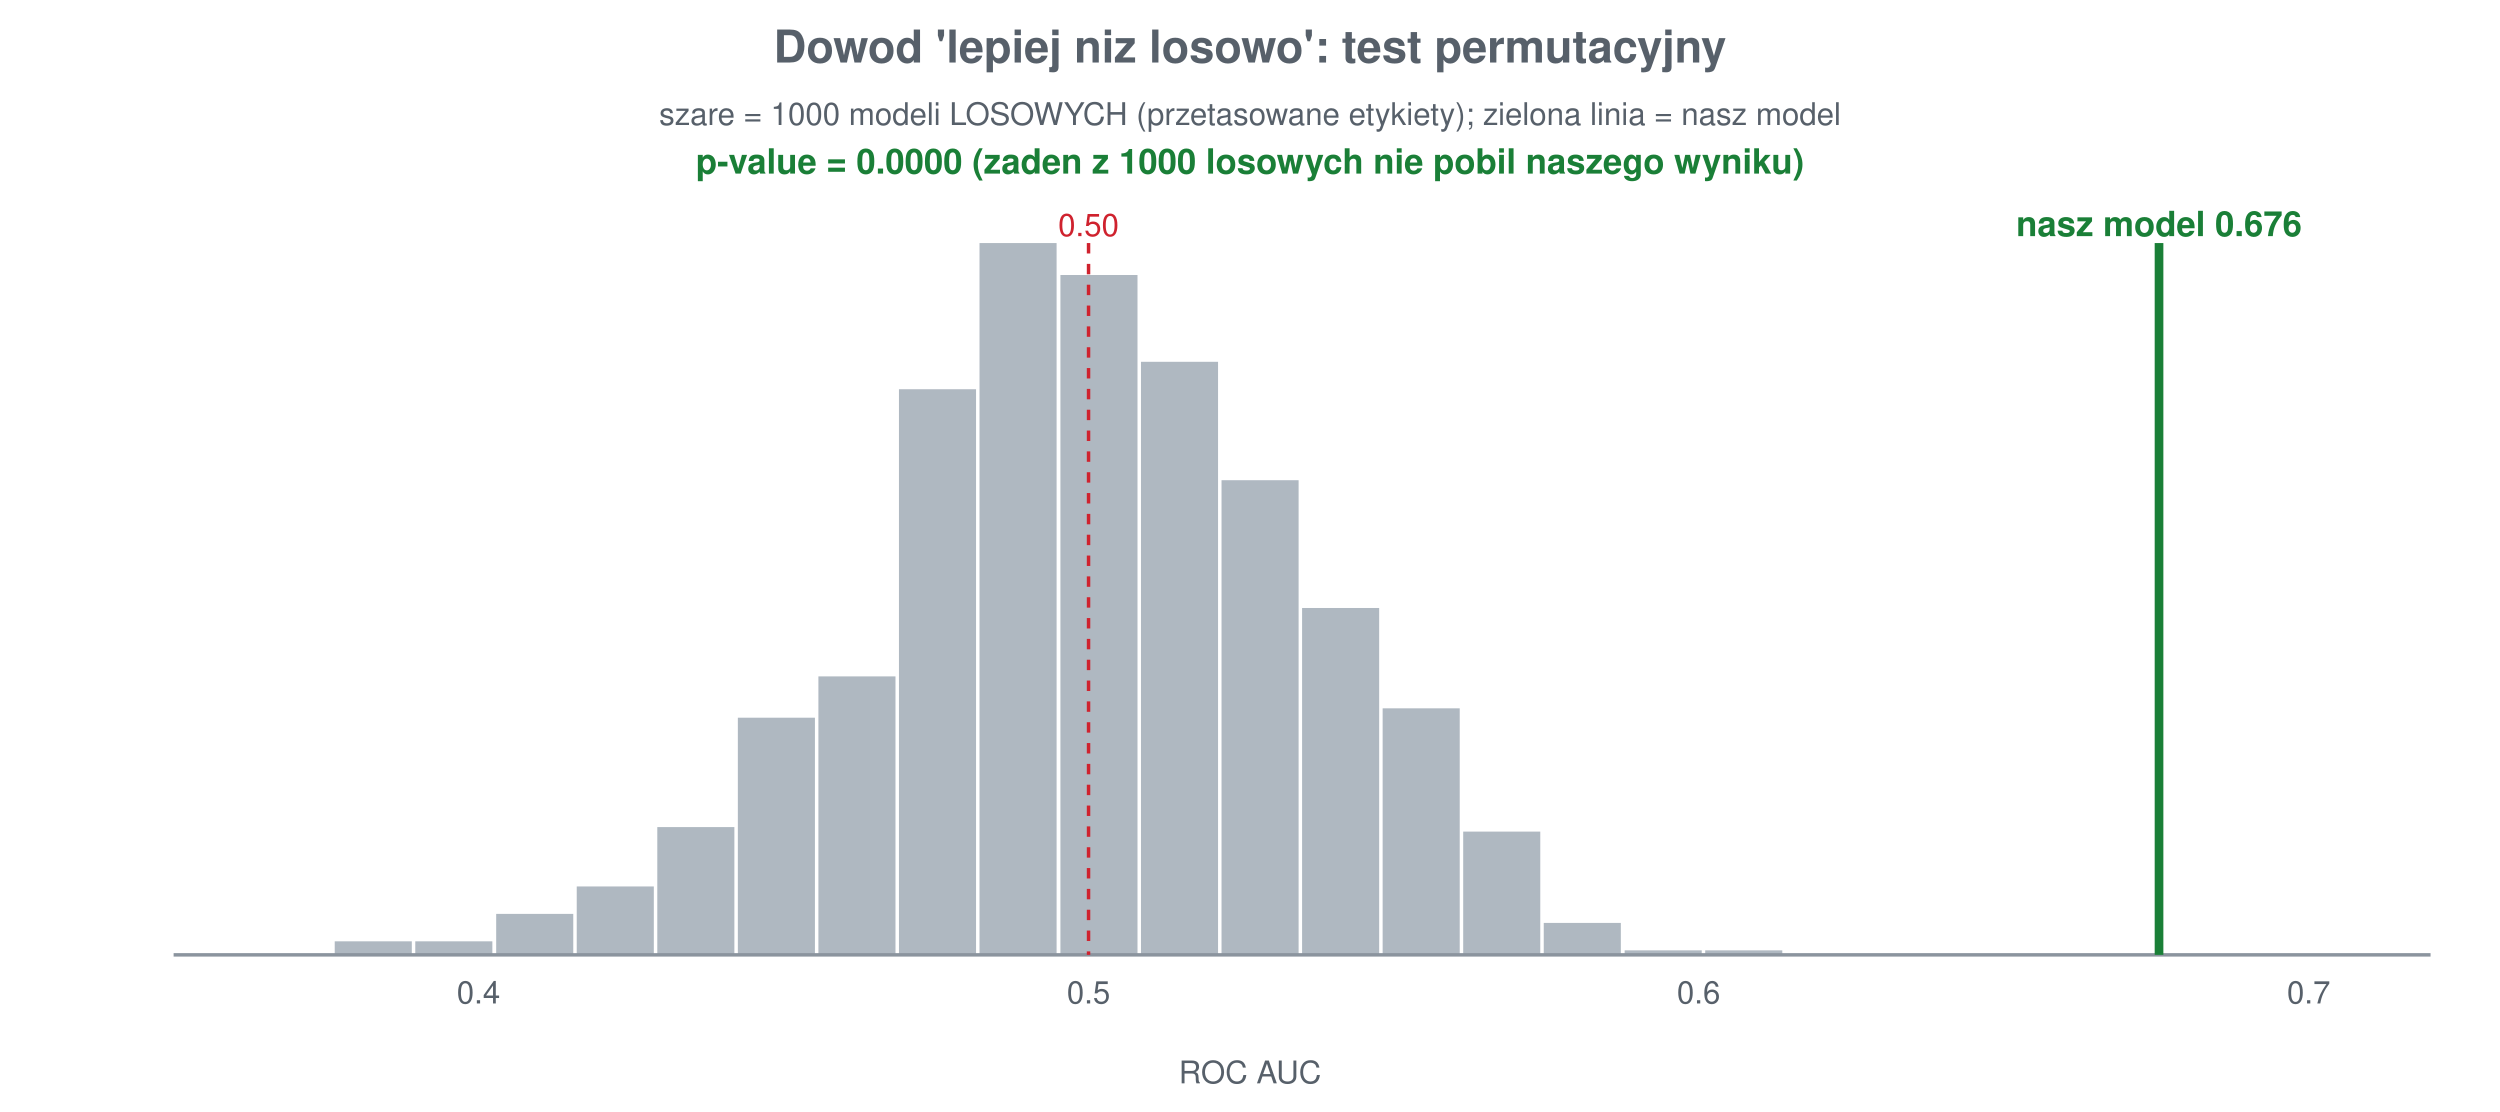
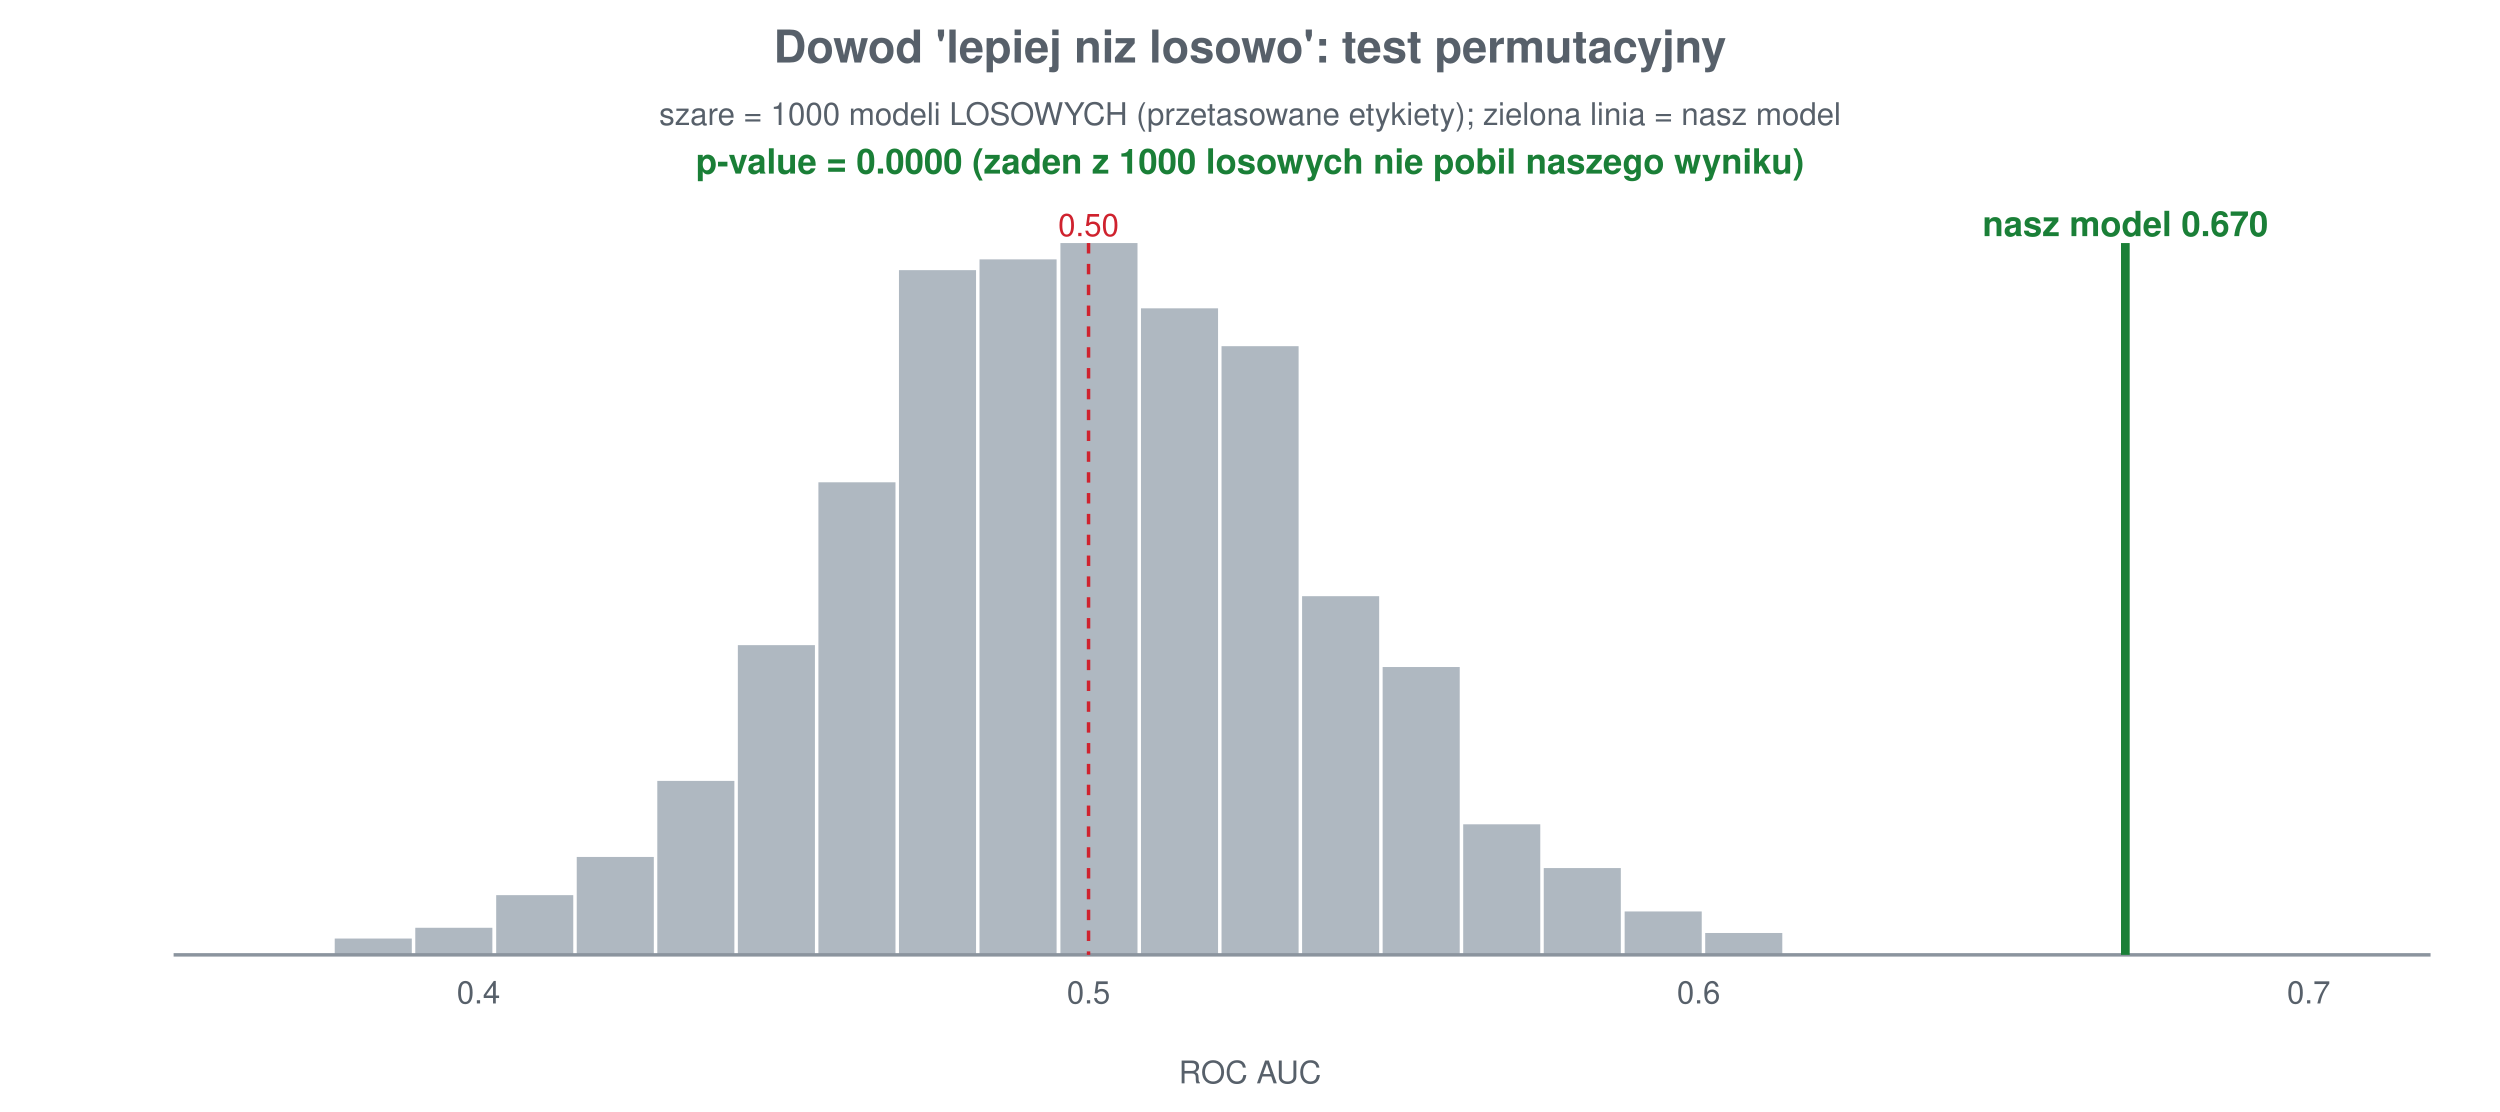
<svg xmlns="http://www.w3.org/2000/svg" viewBox="0 0 720 320" font-family="-apple-system,Segoe UI,Helvetica,Arial,sans-serif">
  <text x="360.0" y="18.0" font-size="13" text-anchor="middle" fill="#57606a" font-weight="bold">Dowod 'lepiej niz losowo': test permutacyjny</text>
  <text x="360.0" y="36.0" font-size="9" text-anchor="middle" fill="#57606a" font-weight="normal">szare = 1000 modeli LOSOWYCH (przetasowane etykiety); zielona linia = nasz model</text>
  <text x="360.0" y="50.0" font-size="10" text-anchor="middle" fill="#1a7f37" font-weight="bold">p-value = 0.0000  (zaden z 1000 losowych nie pobil naszego wyniku)</text>
-   <rect x="96.4" y="271.1" width="22.2" height="3.9" fill="#afb8c1" />
-   <rect x="119.6" y="271.1" width="22.2" height="3.9" fill="#afb8c1" />
-   <rect x="142.9" y="263.2" width="22.2" height="11.8" fill="#afb8c1" />
-   <rect x="166.1" y="255.3" width="22.2" height="19.7" fill="#afb8c1" />
-   <rect x="189.3" y="238.2" width="22.2" height="36.8" fill="#afb8c1" />
-   <rect x="212.5" y="206.7" width="22.2" height="68.3" fill="#afb8c1" />
-   <rect x="235.7" y="194.8" width="22.2" height="80.2" fill="#afb8c1" />
-   <rect x="258.9" y="112.1" width="22.2" height="162.9" fill="#afb8c1" />
-   <rect x="282.1" y="70.0" width="22.2" height="205.0" fill="#afb8c1" />
-   <rect x="305.4" y="79.2" width="22.2" height="195.8" fill="#afb8c1" />
-   <rect x="328.6" y="104.2" width="22.2" height="170.8" fill="#afb8c1" />
-   <rect x="351.8" y="138.3" width="22.2" height="136.7" fill="#afb8c1" />
-   <rect x="375.0" y="175.1" width="22.2" height="99.9" fill="#afb8c1" />
-   <rect x="398.2" y="204.0" width="22.2" height="71.0" fill="#afb8c1" />
-   <rect x="421.4" y="239.5" width="22.2" height="35.5" fill="#afb8c1" />
-   <rect x="444.6" y="265.8" width="22.2" height="9.2" fill="#afb8c1" />
-   <rect x="467.9" y="273.7" width="22.2" height="1.3" fill="#afb8c1" />
-   <rect x="491.1" y="273.7" width="22.2" height="1.3" fill="#afb8c1" />
+   <rect x="96.4" y="270.3" width="22.2" height="4.7" fill="#afb8c1" />
+   <rect x="119.6" y="267.2" width="22.2" height="7.8" fill="#afb8c1" />
+   <rect x="142.9" y="257.8" width="22.2" height="17.2" fill="#afb8c1" />
+   <rect x="166.1" y="246.8" width="22.2" height="28.2" fill="#afb8c1" />
+   <rect x="189.3" y="224.9" width="22.2" height="50.1" fill="#afb8c1" />
+   <rect x="212.5" y="185.8" width="22.2" height="89.2" fill="#afb8c1" />
+   <rect x="235.7" y="138.9" width="22.2" height="136.1" fill="#afb8c1" />
+   <rect x="258.9" y="77.8" width="22.2" height="197.2" fill="#afb8c1" />
+   <rect x="282.1" y="74.7" width="22.2" height="200.3" fill="#afb8c1" />
+   <rect x="305.4" y="70.0" width="22.2" height="205.0" fill="#afb8c1" />
+   <rect x="328.6" y="88.8" width="22.2" height="186.2" fill="#afb8c1" />
+   <rect x="351.8" y="99.7" width="22.2" height="175.3" fill="#afb8c1" />
+   <rect x="375.0" y="171.7" width="22.2" height="103.3" fill="#afb8c1" />
+   <rect x="398.2" y="192.1" width="22.2" height="82.9" fill="#afb8c1" />
+   <rect x="421.4" y="237.4" width="22.2" height="37.6" fill="#afb8c1" />
+   <rect x="444.6" y="250.0" width="22.2" height="25.0" fill="#afb8c1" />
+   <rect x="467.9" y="262.5" width="22.2" height="12.5" fill="#afb8c1" />
+   <rect x="491.1" y="268.7" width="22.2" height="6.3" fill="#afb8c1" />
  <line x1="50" y1="275.0" x2="700" y2="275.0" stroke="#8b949e" stroke-width="1" />
  <line x1="313.5" y1="70" x2="313.5" y2="275.0" stroke="#cf222e" stroke-width="1" stroke-dasharray="3 3" />
  <text x="313.5" y="68.0" font-size="9" text-anchor="middle" fill="#cf222e" font-weight="normal">0.50</text>
-   <line x1="621.8" y1="70" x2="621.8" y2="275.0" stroke="#1a7f37" stroke-width="2.5" />
-   <text x="621.8" y="68.0" font-size="10" text-anchor="middle" fill="#1a7f37" font-weight="bold">nasz model 0.676</text>
+   <line x1="612.1" y1="70" x2="612.1" y2="275.0" stroke="#1a7f37" stroke-width="2.5" />
+   <text x="612.1" y="68.0" font-size="10" text-anchor="middle" fill="#1a7f37" font-weight="bold">nasz model 0.670</text>
  <text x="137.8" y="289.0" font-size="9" text-anchor="middle" fill="#57606a" font-weight="normal">0.4</text>
  <text x="313.5" y="289.0" font-size="9" text-anchor="middle" fill="#57606a" font-weight="normal">0.5</text>
  <text x="489.2" y="289.0" font-size="9" text-anchor="middle" fill="#57606a" font-weight="normal">0.6</text>
  <text x="664.9" y="289.0" font-size="9" text-anchor="middle" fill="#57606a" font-weight="normal">0.7</text>
  <text x="360.0" y="312.0" font-size="9" text-anchor="middle" fill="#57606a" font-weight="normal">ROC AUC</text>
</svg>
